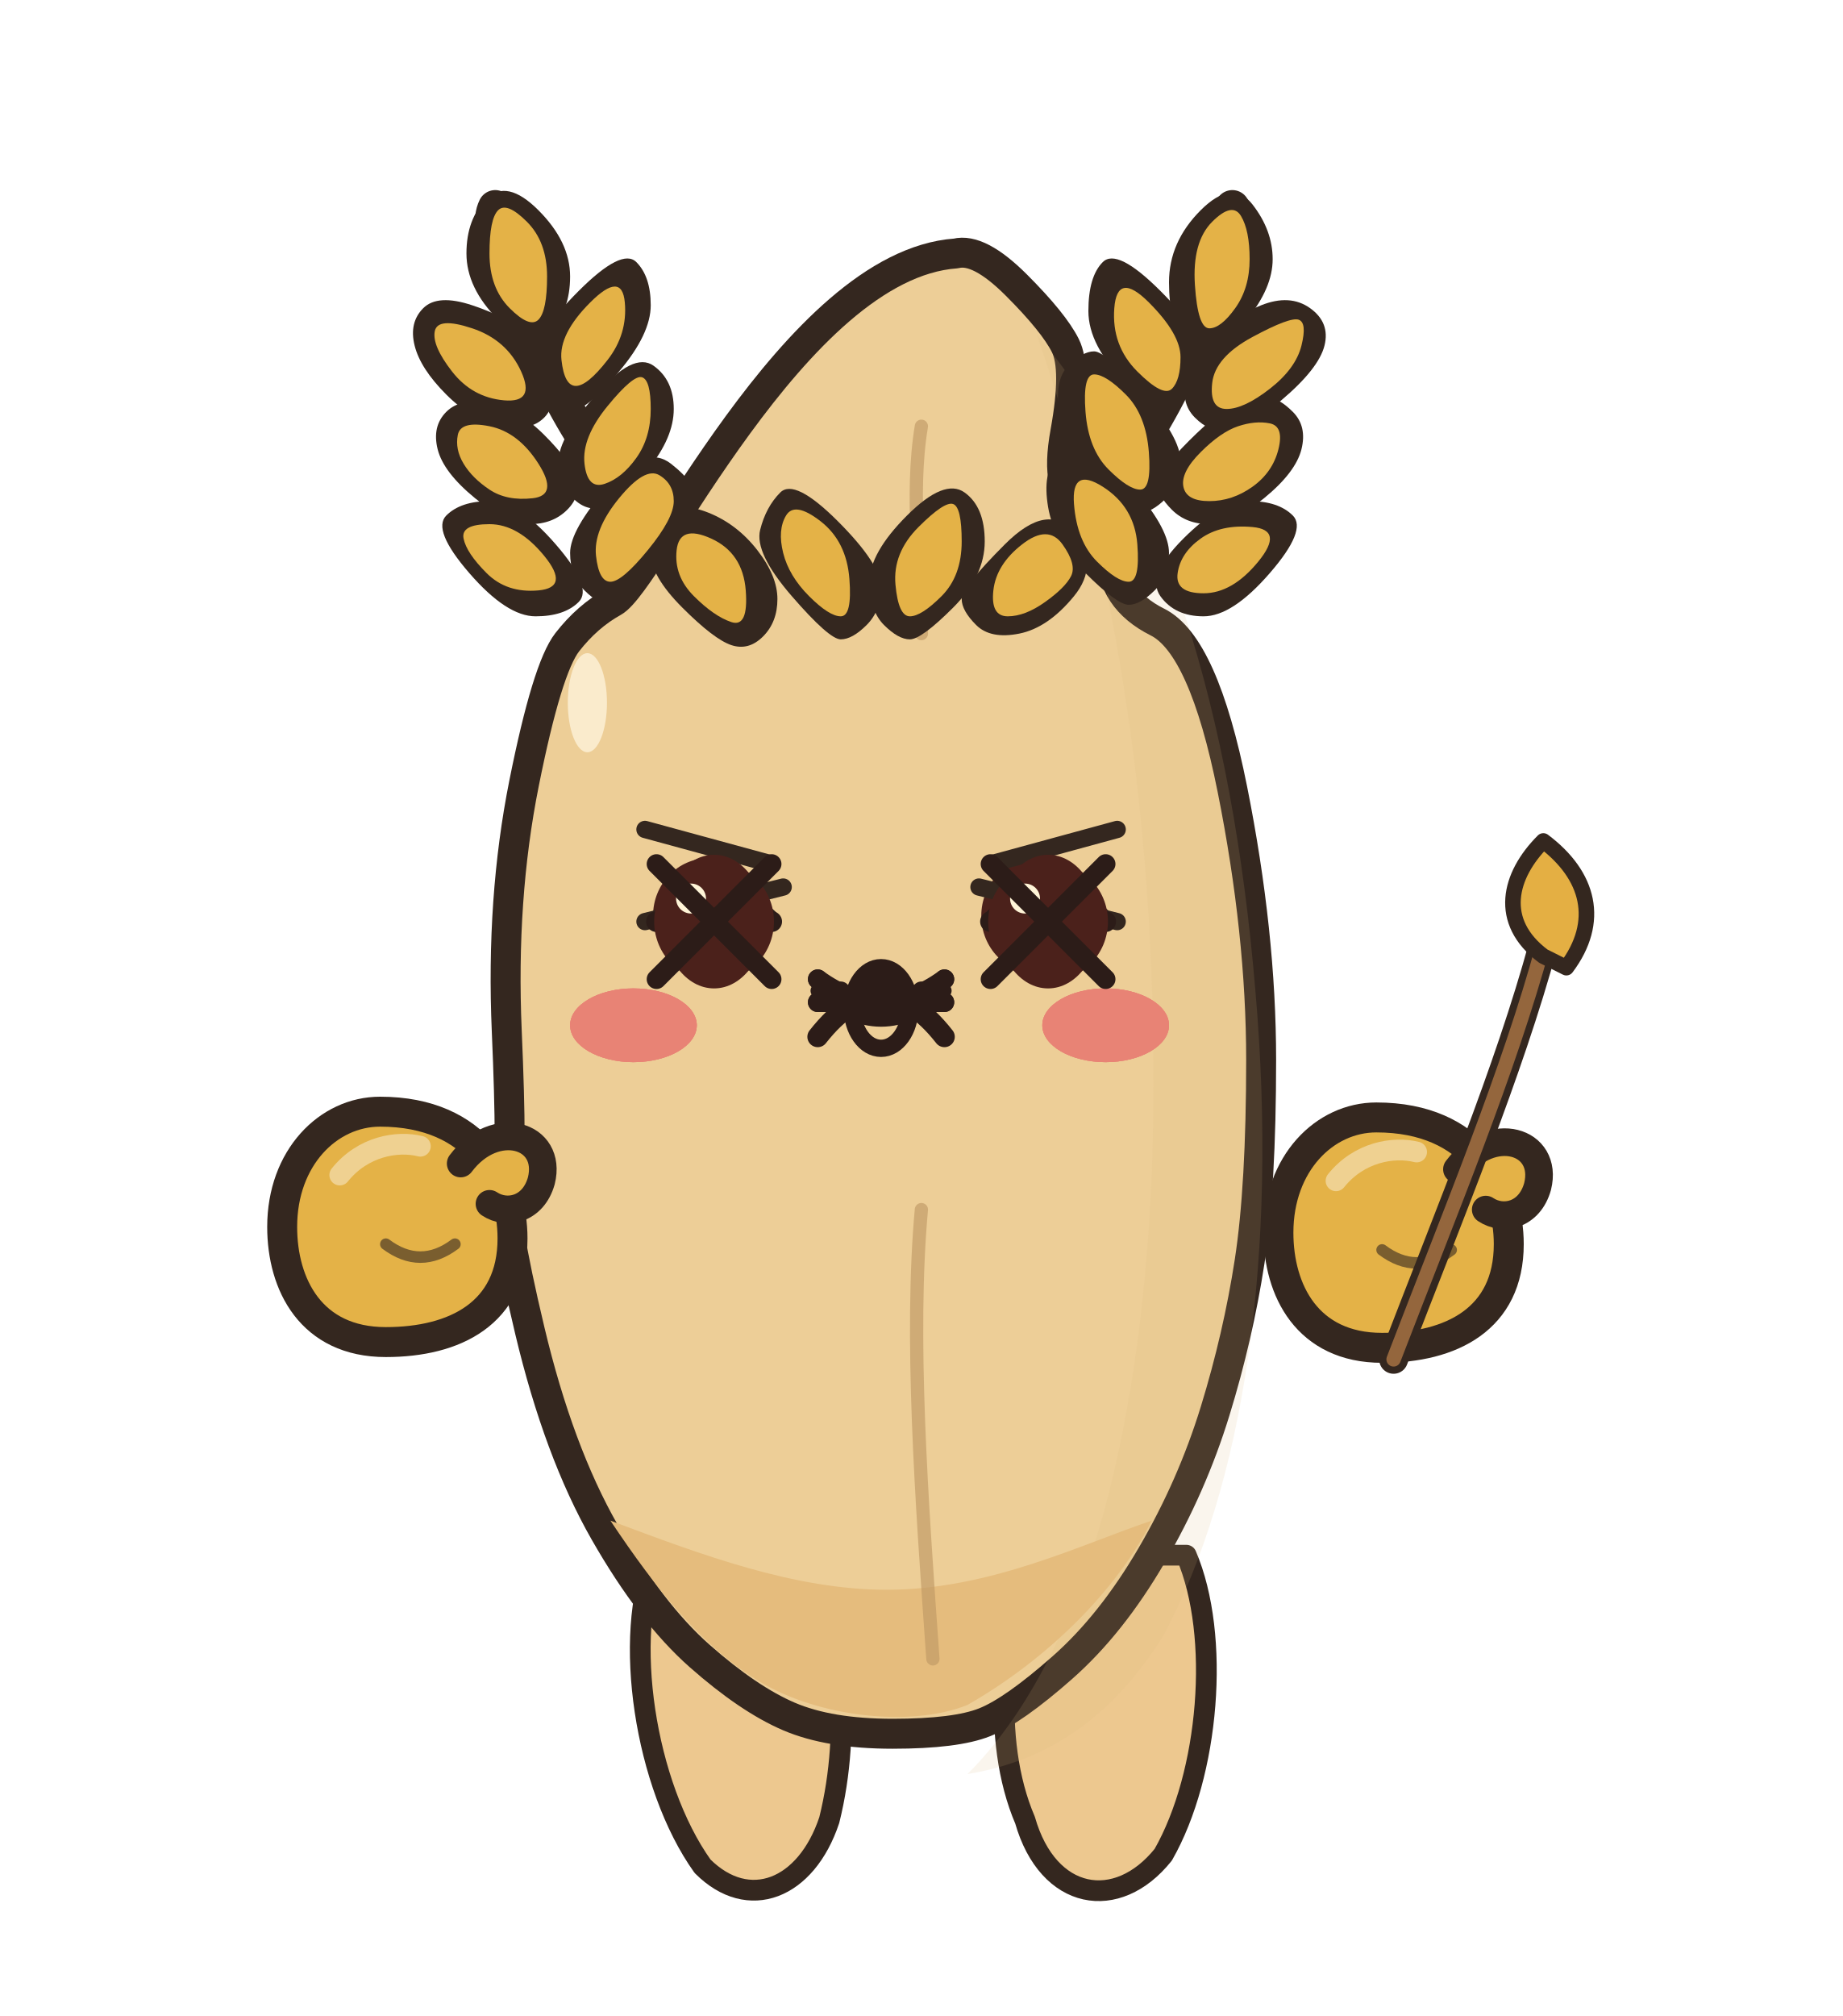
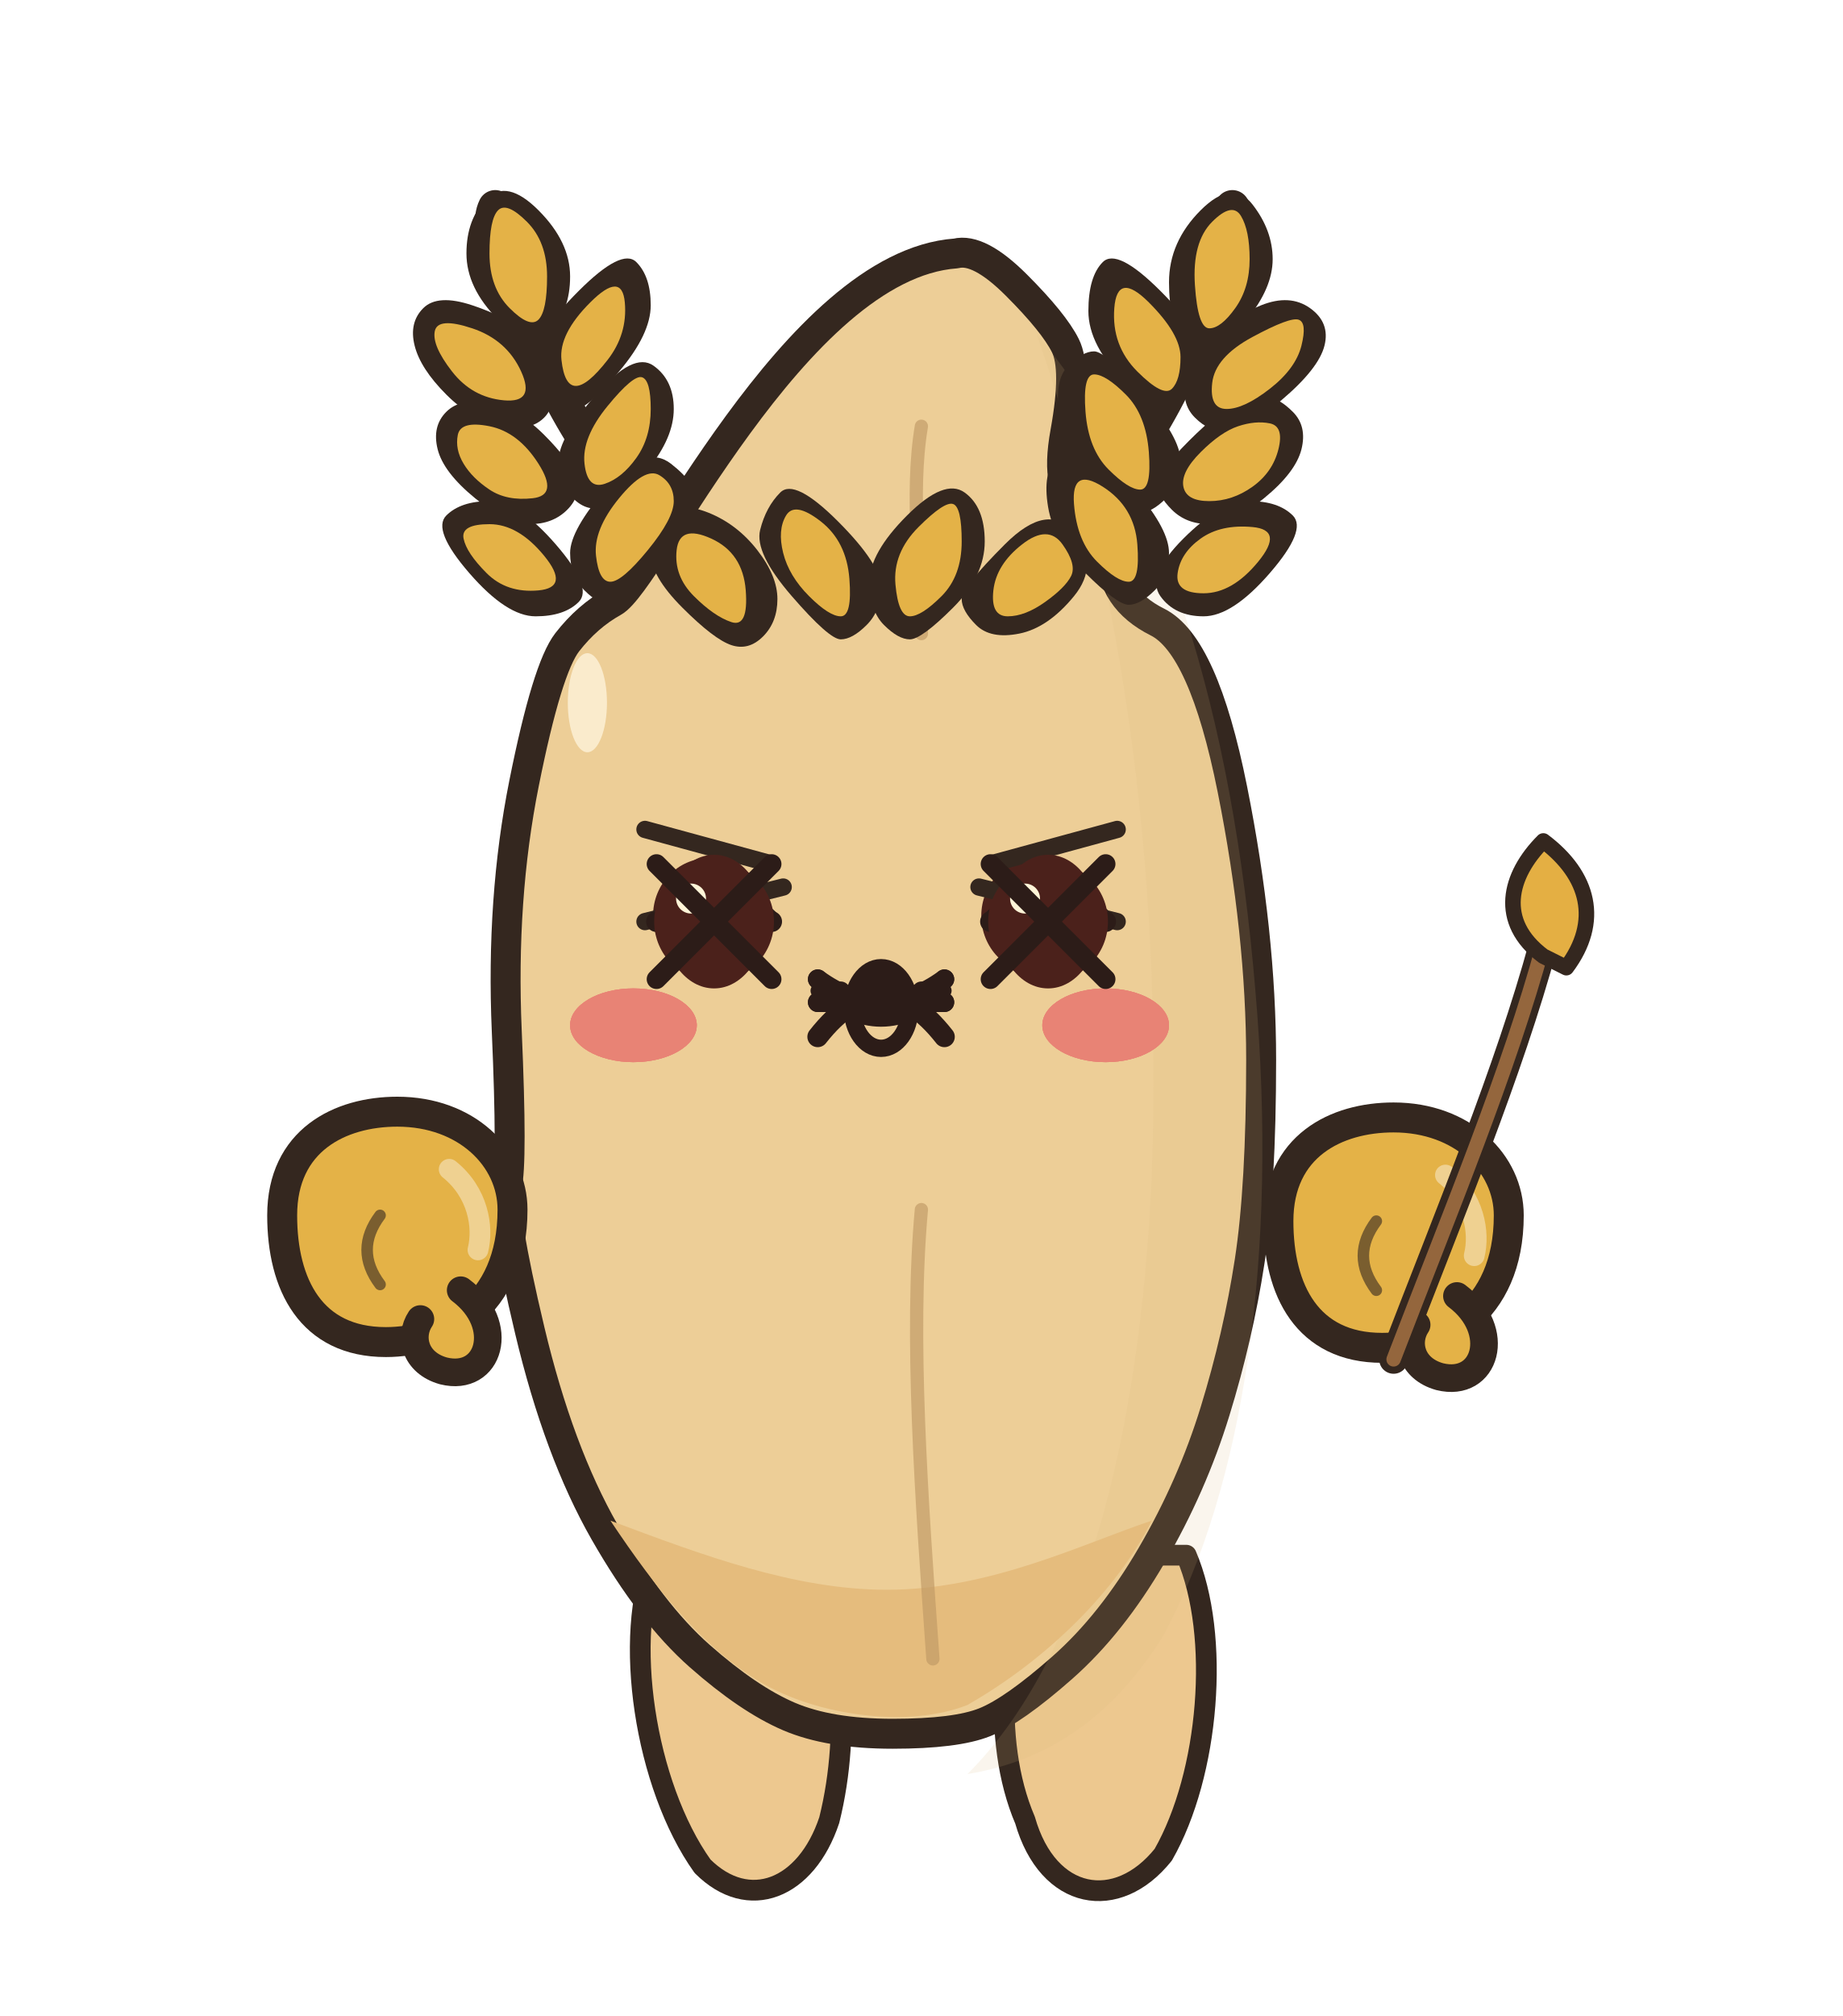
<svg xmlns="http://www.w3.org/2000/svg" width="320" height="350" viewBox="0 0 320 350">
  <g id="arm-right">
-     <g id="hand-right-art" transform="translate(242 214) scale(20)">
+     <g id="hand-right-art" transform="translate(242 214) rotate(90) scale(20)">
      <path id="hand-right-palm" d="M-.15 -1 C.7 -1 1 -.4 1 .1 C1 .75 .5 1 -.1 1 C-.75 1 -1 .5 -1 0 C-1 -.6 -.6 -1 -.15 -1Z" fill="#e4b247" stroke="#34271f" stroke-width=".26" stroke-linejoin="round" />
      <path id="hand-right-thumb" d="M.55 -.55 C.85 -.95 1.35 -.8 1.25 -.4 C1.18 -.15 .95 -.1 .8 -.2" fill="#e4b247" stroke="#34271f" stroke-width=".24" stroke-linecap="round" stroke-linejoin="round" />
      <path id="hand-right-shine" d="M-.5 -.45 C-.3 -.7 0 -.75 .2 -.7" fill="none" stroke="rgb(239,209,145)" stroke-width=".18" stroke-linecap="round" />
      <path id="hand-right-crease" d="M-.1 .15 C.1 .3 .3 .3 .5 .15" fill="none" stroke="#34271f" stroke-width=".1" stroke-linecap="round" opacity=".6" />
    </g>
  </g>
  <g id="body">
    <g id="wheat-original-pixel-trace" transform="translate(160 -92) scale(2) translate(-380 0)">
      <path id="wheat-foot-left" d="M357 181 C354 188 356 201 361 208 C365 212 370 210 372 204 C374 196 373 187 370 181 Z" fill="#edc88f" stroke="#34271f" stroke-width="1.8" stroke-linejoin="round" />
      <path id="wheat-foot-right" d="M390 181 C387 187 386 197 389 204 C391 211 397 212 401 207 C405 200 406 188 403 181 Z" fill="#edc88f" stroke="#34271f" stroke-width="1.8" stroke-linejoin="round" />
      <path id="wheat-grain-outline" d="M 383.00 68.00 Q 385.00 67.50 388.25 70.75 Q 391.50 74.00 392.50 76.00 Q 393.50 78.00 392.50 83.50 Q 391.50 89.00 394.00 89.50 Q 396.50 90.00 396.50 94.00 Q 396.50 98.00 400.50 100.00 Q 404.50 102.00 407.00 114.50 Q 409.50 127.00 409.50 138.00 Q 409.50 149.00 408.50 155.50 Q 407.50 162.00 405.50 168.50 Q 403.50 175.00 400.00 181.00 Q 396.50 187.00 392.25 190.75 Q 388.00 194.50 385.50 195.50 Q 383.00 196.50 377.50 196.50 Q 372.00 196.50 368.50 195.00 Q 365.00 193.50 360.75 189.75 Q 356.50 186.00 352.50 179.00 Q 348.50 172.00 346.00 161.50 Q 343.50 151.00 344.00 149.00 Q 344.50 147.00 344.00 135.50 Q 343.50 124.00 345.50 114.00 Q 347.50 104.00 349.25 101.75 Q 351.00 99.50 353.25 98.25 C 356.50 96.50 369.00 69.00 383.00 68.00 Z" fill="#edce97" stroke="#34271f" stroke-width="2.6" stroke-linejoin="round" />
      <path id="wheat-grain-right-shade" d="M390 75 C401 88 407 108 409 132 C411 155 408 175 401 188 C396 196 390 199 384 200 C394 190 399 171 400 148 C401 120 397 95 390 75 Z" fill="#d8b77f" opacity=".14" />
      <path id="wheat-grain-bottom-shade" d="M353 178 C361 181 369 184 377 184 C386 184 394 180 400 178 C397 184 391 190 384 194 C379 196 371 195 366 192 C361 189 357 184 353 178 Z" fill="#e5bc7d" />
      <path id="wheat-grain-central-crease" d="M380 83 C379 89 380 96 380 101 M380 151 C379 162 380 176 381 190" fill="none" stroke="#bd9662" stroke-width="1.15" stroke-linecap="round" opacity=".62" />
      <ellipse id="wheat-grain-highlight" cx="351" cy="107" rx="1.7" ry="4.3" fill="#fff6e1" opacity=".72" />
      <g id="face-neutral">
        <ellipse id="wheat-neutral-blush-left" cx="355" cy="135" rx="5.5" ry="3.2" fill="#e88375" />
        <ellipse id="wheat-neutral-blush-right" cx="396" cy="135" rx="5.5" ry="3.2" fill="#e88375" />
        <ellipse id="wheat-neutral-eye-left" cx="361.5" cy="125.5" rx="4.8" ry="5" fill="#4b211b" />
        <ellipse id="wheat-neutral-eye-right" cx="390" cy="125.5" rx="4.8" ry="5" fill="#4b211b" />
        <path id="wheat-neutral-mouth" d="M371 132 Q376.5 137 382 132" fill="none" stroke="#2c1c18" stroke-width="1.25" stroke-linecap="round" />
      </g>
      <g id="face-happy">
        <path id="wheat-happy-eye-left" d="M357 126 Q362 121 367 126" fill="none" stroke="#2c1c18" stroke-width="1.7" stroke-linecap="round" />
        <path id="wheat-happy-eye-right" d="M386 126 Q391 121 396 126" fill="none" stroke="#2c1c18" stroke-width="1.7" stroke-linecap="round" />
        <path id="wheat-happy-mouth" d="M371 131 Q376.5 135 382 131" fill="none" stroke="#2c1c18" stroke-width="1.7" stroke-linecap="round" />
        <ellipse id="wheat-happy-blush-left" cx="355" cy="135" rx="5.5" ry="3.2" fill="#e88375" />
        <ellipse id="wheat-happy-blush-right" cx="396" cy="135" rx="5.5" ry="3.2" fill="#e88375" />
      </g>
      <g id="face-focused">
        <ellipse id="wheat-focused-eye-left" cx="362" cy="126" rx="4.2" ry="5.1" fill="#4b211b" />
        <ellipse id="wheat-focused-eye-right" cx="391" cy="126" rx="4.2" ry="5.1" fill="#4b211b" />
        <path id="wheat-focused-brows" d="M356 118 L367 121 M386 121 L397 118" fill="none" stroke="#34271f" stroke-width="1.5" stroke-linecap="round" />
        <path id="wheat-focused-mouth" d="M371 133 L382 133" fill="none" stroke="#2c1c18" stroke-width="1.7" stroke-linecap="round" />
      </g>
      <g id="face-attack">
        <ellipse id="wheat-attack-eye-left" cx="362" cy="126" rx="4.4" ry="5.8" fill="#4b211b" />
        <ellipse id="wheat-attack-eye-right" cx="391" cy="126" rx="4.4" ry="5.8" fill="#4b211b" />
        <path id="wheat-attack-brows" d="M356 126 L368 123 M385 123 L397 126" fill="none" stroke="#34271f" stroke-width="1.5" stroke-linecap="round" />
        <path id="wheat-attack-mouth" d="M371 131 L374 134 L376.5 131 L379 134 L382 131" fill="none" stroke="#2c1c18" stroke-width="1.7" stroke-linejoin="round" stroke-linecap="round" />
      </g>
      <g id="face-surprised">
        <ellipse id="wheat-surprised-eye-left" cx="362" cy="126" rx="4.2" ry="5.1" fill="#4b211b" />
        <ellipse id="wheat-surprised-eye-right" cx="391" cy="126" rx="4.2" ry="5.1" fill="#4b211b" />
        <ellipse id="wheat-surprised-mouth" cx="376.5" cy="133.5" rx="2.5" ry="3.5" fill="none" stroke="#2c1c18" stroke-width="1.5" />
      </g>
      <g id="face-hurt">
        <path id="wheat-hurt-eye-left" d="M357 126 L367 126 M386 126 L396 126" fill="none" stroke="#2c1c18" stroke-width="1.8" stroke-linecap="round" />
        <path id="wheat-hurt-mouth" d="M371 136 Q376.5 129 382 136" fill="none" stroke="#2c1c18" stroke-width="1.8" stroke-linecap="round" />
        <ellipse id="wheat-hurt-blush-left" cx="355" cy="135" rx="5.5" ry="3.2" fill="#e88375" />
        <ellipse id="wheat-hurt-blush-right" cx="396" cy="135" rx="5.5" ry="3.2" fill="#e88375" />
      </g>
      <g id="face-hungry">
        <circle id="wheat-hungry-eye-left" cx="362" cy="126" r="5.2" fill="#4b211b" />
        <circle id="wheat-hungry-eye-right" cx="391" cy="126" r="5.2" fill="#4b211b" />
        <circle id="wheat-hungry-glint-left" cx="360" cy="124" r="1.3" fill="#fff5d8" />
        <circle id="wheat-hungry-glint-right" cx="389" cy="124" r="1.3" fill="#fff5d8" />
        <path id="wheat-hungry-mouth" d="M373 132 Q376.5 136 380 132" fill="none" stroke="#2c1c18" stroke-width="1.6" stroke-linecap="round" />
      </g>
      <g id="face-dead">
        <path id="wheat-dead-eyes" d="M357 121 L367 131 M367 121 L357 131 M386 121 L396 131 M396 121 L386 131" fill="none" stroke="#2c1c18" stroke-width="1.7" stroke-linecap="round" />
        <path id="wheat-dead-mouth" d="M371 133 L382 133" fill="none" stroke="#2c1c18" stroke-width="1.7" stroke-linecap="round" />
      </g>
    </g>
  </g>
  <g id="laurel-crown">
    <g id="wheat-ear-pixel-trace" transform="translate(160 -92) scale(2) translate(-380 0)">
      <path id="wheat-crown-stem-left" d="M362 97 C355 91 350 84 347 77 C344 70 342 66 343 64" fill="none" stroke="#34271f" stroke-width="3.0" stroke-linecap="round" />
      <path id="wheat-crown-stem-right" d="M388 97 C395 91 400 84 403 77 C406 70 408 66 407 64" fill="none" stroke="#34271f" stroke-width="3.0" stroke-linecap="round" />
      <path id="wheat-ear-outline-left-top" transform="translate(2 3)" d="M 340.25 60.25 Q 342.00 58.50 344.75 61.25 Q 347.50 64.00 347.50 67.00 Q 347.50 70.00 345.75 71.75 Q 344.00 73.50 341.25 70.75 Q 338.50 68.00 338.50 65.00 Q 338.50 62.00 340.25 60.25 Z" fill="#34271f" />
      <path id="wheat-ear-outline-left-upper" transform="translate(2 2)" d="M 348.25 69.25 Q 352.00 65.50 353.25 66.75 Q 354.50 68.00 354.50 70.50 Q 354.50 73.00 351.75 76.25 Q 349.00 79.50 348.00 79.50 Q 347.00 79.50 345.75 78.25 Q 344.50 77.00 344.50 75.00 Q 344.50 73.00 348.25 69.25 Z" fill="#34271f" />
      <path id="wheat-ear-outline-left-mid" transform="translate(2 2)" d="M 334.75 70.75 Q 336.00 69.50 339.00 70.50 Q 342.00 71.50 343.25 72.75 Q 344.50 74.00 345.50 76.50 Q 346.50 79.00 345.25 80.25 Q 344.00 81.50 341.50 81.00 Q 339.00 80.50 336.75 78.25 Q 334.50 76.00 334.00 74.00 Q 333.50 72.00 334.75 70.75 Z" fill="#34271f" />
      <path id="wheat-ear-outline-left-lower" transform="translate(2 1)" d="M 349.75 79.25 Q 353.00 75.50 354.75 76.75 Q 356.50 78.00 356.50 80.50 Q 356.50 83.00 354.25 85.75 Q 352.00 88.50 350.50 89.00 Q 349.00 89.50 347.75 88.25 Q 346.50 87.00 346.50 85.00 Q 346.50 83.00 349.75 79.25 Z" fill="#34271f" />
      <path id="wheat-ear-outline-left-inner" transform="translate(2 1)" d="M 336.75 80.75 Q 338.00 79.50 340.50 80.00 Q 343.00 80.50 345.25 82.75 Q 347.50 85.00 348.00 86.50 Q 348.50 88.00 347.25 89.25 Q 346.00 90.50 344.00 90.50 Q 342.00 90.50 339.25 88.25 Q 336.50 86.00 336.00 84.00 Q 335.50 82.00 336.75 80.75 Z" fill="#34271f" />
      <path id="wheat-ear-outline-left-06" transform="translate(1 0)" d="M 351.75 88.25 Q 355.00 84.50 357.25 86.25 Q 359.50 88.00 359.50 89.50 Q 359.50 91.00 356.25 94.75 Q 353.00 98.50 352.00 98.50 Q 351.00 98.50 349.75 97.25 Q 348.50 96.00 348.50 94.00 Q 348.50 92.00 351.75 88.25 Z" fill="#34271f" />
      <path id="wheat-ear-outline-left-07" transform="translate(1 0)" d="M 337.75 90.75 Q 339.00 89.50 341.50 89.50 Q 344.00 89.50 347.25 93.25 Q 350.50 97.00 349.25 98.25 Q 348.00 99.50 345.50 99.50 Q 343.00 99.50 339.75 95.75 Q 336.50 92.00 337.75 90.75 Z" fill="#34271f" />
      <path id="wheat-ear-outline-right-top" transform="translate(-2 3)" d="M 406.25 61.25 Q 409.00 58.50 410.75 60.75 Q 412.50 63.00 412.50 65.50 Q 412.50 68.00 410.25 70.75 Q 408.00 73.50 407.00 73.50 Q 406.00 73.50 404.75 72.25 Q 403.50 71.00 403.50 67.50 Q 403.50 64.00 406.25 61.25 Z" fill="#34271f" />
      <path id="wheat-ear-outline-right-upper" transform="translate(-2 2)" d="M 397.75 66.75 Q 399.00 65.50 402.75 69.25 Q 406.50 73.00 406.50 75.00 Q 406.50 77.00 404.75 78.75 Q 403.00 80.50 399.75 77.25 Q 396.50 74.00 396.50 71.00 Q 396.50 68.00 397.75 66.75 Z" fill="#34271f" />
      <path id="wheat-ear-outline-right-mid" transform="translate(-2 2)" d="M 411.50 70.50 Q 414.00 69.50 415.75 70.75 Q 417.50 72.00 417.00 74.00 Q 416.50 76.00 413.25 78.75 Q 410.00 81.50 408.50 81.50 Q 407.00 81.50 405.75 80.25 Q 404.50 79.00 405.00 77.00 Q 405.50 75.00 407.25 73.25 Q 409.00 71.50 411.50 70.50 Z" fill="#34271f" />
      <path id="wheat-ear-outline-right-lower" transform="translate(-2 1)" d="M 394.75 76.75 Q 396.00 75.50 397.00 75.50 Q 398.00 75.50 401.25 79.25 Q 404.50 83.00 404.50 85.00 Q 404.50 87.00 403.25 88.25 Q 402.00 89.50 401.00 89.50 Q 400.00 89.50 397.25 86.75 Q 394.50 84.00 394.00 81.00 Q 393.50 78.00 394.75 76.75 Z" fill="#34271f" />
      <path id="wheat-ear-outline-right-inner" transform="translate(-2 1)" d="M 409.50 80.00 Q 411.00 79.50 412.00 79.50 Q 413.00 79.50 414.25 80.75 Q 415.50 82.00 415.00 84.00 Q 414.50 86.00 411.75 88.25 Q 409.00 90.50 407.00 90.50 Q 405.00 90.50 403.75 89.25 Q 402.50 88.00 402.50 87.00 Q 402.50 86.00 405.25 83.25 Q 408.00 80.50 409.50 80.00 Z" fill="#34271f" />
      <path id="wheat-ear-outline-right-06" transform="translate(-1 0)" d="M 392.75 85.75 Q 394.00 84.50 395.50 85.00 Q 397.00 85.50 399.75 88.75 Q 402.50 92.00 402.50 94.00 Q 402.50 96.00 401.25 97.25 Q 400.00 98.50 399.00 98.50 Q 398.00 98.50 395.25 95.75 Q 392.50 93.00 392.00 90.00 Q 391.50 87.00 392.75 85.75 Z" fill="#34271f" />
      <path id="wheat-ear-outline-right-07" transform="translate(-1 0)" d="M 403.75 92.75 Q 407.00 89.50 409.50 89.50 Q 412.00 89.50 413.25 90.75 Q 414.50 92.00 411.25 95.75 Q 408.00 99.50 405.50 99.50 Q 403.00 99.50 401.75 97.75 Q 400.50 96.00 403.75 92.75 Z" fill="#34271f" />
      <path id="wheat-ear-outline-front-left-outer" d="M 357.75 90.75 Q 359.00 89.50 361.50 90.50 Q 364.00 91.50 365.75 93.75 Q 367.50 96.00 367.50 98.00 Q 367.50 100.00 366.25 101.25 Q 365.00 102.50 363.50 102.00 Q 362.00 101.50 359.25 98.75 Q 356.50 96.00 356.50 94.00 Q 356.50 92.00 357.75 90.75 Z" fill="#34271f" />
      <path id="wheat-ear-outline-front-left" d="M 367.75 88.75 Q 369.00 87.50 372.75 91.25 Q 376.50 95.00 376.50 97.00 Q 376.50 99.00 375.25 100.25 Q 374.00 101.50 373.00 101.50 Q 372.00 101.50 368.75 97.75 Q 365.50 94.00 366.00 92.00 Q 366.50 90.00 367.75 88.75 Z" fill="#34271f" />
      <path id="wheat-ear-outline-front-middle" d="M 378.75 90.75 Q 382.00 87.50 383.75 88.75 Q 385.50 90.00 385.50 93.00 Q 385.50 96.00 382.75 98.75 Q 380.00 101.50 379.00 101.50 Q 378.00 101.50 376.75 100.25 Q 375.50 99.00 375.50 96.50 Q 375.50 94.00 378.75 90.75 Z" fill="#34271f" />
      <path id="wheat-ear-outline-front-right" d="M 387.25 93.25 Q 391.00 89.50 393.25 92.25 Q 395.50 95.00 393.25 97.75 Q 391.00 100.50 388.50 101.00 Q 386.00 101.50 384.75 100.25 Q 383.50 99.00 383.50 98.00 Q 383.50 97.00 387.25 93.25 Z" fill="#34271f" />
      <path id="wheat-ear-left-top" transform="translate(2 3)" d="M 341.25 61.25 Q 342.00 60.50 343.75 62.25 Q 345.50 64.00 345.50 67.00 Q 345.50 70.00 344.75 70.75 Q 344.00 71.50 342.25 69.75 Q 340.50 68.00 340.50 65.00 Q 340.50 62.00 341.25 61.25 Z" fill="#e4b247" />
      <path id="wheat-ear-left-upper" transform="translate(2 2)" d="M 349.25 70.25 Q 352.00 67.50 352.25 70.25 Q 352.50 73.00 350.75 75.25 Q 349.00 77.50 348.00 77.50 Q 347.00 77.50 346.75 75.25 Q 346.50 73.00 349.25 70.25 Z" fill="#e4b247" />
      <path id="wheat-ear-left-mid" transform="translate(2 2)" d="M 335.75 72.75 Q 336.00 71.50 339.00 72.50 Q 342.00 73.50 343.25 76.25 Q 344.50 79.00 341.75 78.75 Q 339.00 78.50 337.25 76.25 Q 335.50 74.00 335.75 72.75 Z" fill="#e4b247" />
      <path id="wheat-ear-left-lower" transform="translate(2 1)" d="M 350.75 80.25 Q 353.00 77.50 353.75 77.75 Q 354.50 78.00 354.50 80.50 Q 354.50 83.00 353.25 84.75 Q 352.00 86.50 350.50 87.00 Q 349.00 87.50 348.75 85.25 Q 348.50 83.00 350.75 80.25 Z" fill="#e4b247" />
      <path id="wheat-ear-left-inner" transform="translate(2 1)" d="M 337.75 82.75 Q 338.00 81.50 340.50 82.00 Q 343.00 82.50 344.75 85.25 Q 346.50 88.00 344.25 88.25 Q 342.00 88.50 340.50 87.50 Q 339.00 86.50 338.25 85.25 Q 337.50 84.00 337.75 82.75 Z" fill="#e4b247" />
      <path id="wheat-ear-left-06" transform="translate(1 0)" d="M 352.75 89.25 Q 355.00 86.50 356.25 87.25 Q 357.50 88.00 357.50 89.50 Q 357.50 91.00 355.25 93.75 Q 353.00 96.50 352.00 96.50 Q 351.00 96.50 350.75 94.25 Q 350.50 92.00 352.75 89.25 Z" fill="#e4b247" />
      <path id="wheat-ear-left-07" transform="translate(1 0)" d="M 339.25 92.75 Q 339.00 91.50 341.50 91.50 Q 344.00 91.50 346.25 94.25 Q 348.50 97.00 345.75 97.25 Q 343.00 97.50 341.25 95.75 Q 339.50 94.00 339.25 92.75 Z" fill="#e4b247" />
      <path id="wheat-ear-right-top" transform="translate(-2 3)" d="M 407.25 62.25 Q 409.00 60.50 409.75 61.75 Q 410.50 63.00 410.50 65.50 Q 410.50 68.00 409.25 69.75 Q 408.00 71.50 407.00 71.50 Q 406.00 71.50 405.75 67.75 Q 405.50 64.00 407.25 62.25 Z" fill="#e4b247" />
      <path id="wheat-ear-right-upper" transform="translate(-2 2)" d="M 398.75 70.75 Q 399.00 67.50 401.75 70.25 Q 404.50 73.00 404.50 75.00 Q 404.50 77.00 403.75 77.75 Q 403.00 78.50 400.75 76.25 Q 398.50 74.00 398.75 70.75 Z" fill="#e4b247" />
      <path id="wheat-ear-right-mid" transform="translate(-2 2)" d="M 410.75 73.25 Q 414.00 71.50 414.75 71.75 Q 415.50 72.00 415.00 74.00 Q 414.50 76.00 412.25 77.75 Q 410.00 79.50 408.50 79.50 Q 407.00 79.50 407.25 77.25 Q 407.50 75.00 410.75 73.25 Z" fill="#e4b247" />
      <path id="wheat-ear-right-lower" transform="translate(-2 1)" d="M 396.25 80.75 Q 396.00 77.50 397.00 77.50 Q 398.00 77.50 399.75 79.25 Q 401.50 81.00 401.75 84.25 Q 402.00 87.50 401.00 87.50 Q 400.00 87.50 398.25 85.75 Q 396.50 84.00 396.25 80.75 Z" fill="#e4b247" />
      <path id="wheat-ear-right-inner" transform="translate(-2 1)" d="M 409.50 82.00 Q 411.00 81.50 412.25 81.75 Q 413.50 82.00 413.00 84.00 Q 412.50 86.00 410.75 87.25 Q 409.00 88.50 407.00 88.50 Q 405.00 88.50 404.75 87.25 Q 404.50 86.00 406.25 84.25 Q 408.00 82.50 409.50 82.00 Z" fill="#e4b247" />
      <path id="wheat-ear-right-06" transform="translate(-1 0)" d="M 394.25 89.75 Q 394.00 86.50 396.75 88.25 Q 399.50 90.00 399.75 93.25 Q 400.00 96.50 399.00 96.50 Q 398.00 96.50 396.25 94.75 Q 394.50 93.00 394.25 89.75 Z" fill="#e4b247" />
      <path id="wheat-ear-right-07" transform="translate(-1 0)" d="M 405.25 92.75 Q 407.00 91.50 409.75 91.75 Q 412.50 92.00 410.25 94.75 Q 408.00 97.50 405.50 97.50 Q 403.00 97.50 403.25 95.75 Q 403.50 94.00 405.25 92.75 Z" fill="#e4b247" />
      <path id="wheat-ear-front-left-outer" d="M 358.75 93.75 Q 359.00 91.50 361.75 92.75 Q 364.50 94.00 364.75 97.25 Q 365.00 100.50 363.50 100.00 Q 362.00 99.50 360.25 97.75 Q 358.50 96.00 358.75 93.75 Z" fill="#e4b247" />
      <path id="wheat-ear-front-left" d="M 368.25 90.75 Q 369.00 89.50 371.25 91.25 Q 373.50 93.00 373.75 96.25 Q 374.00 99.50 373.00 99.50 Q 372.00 99.50 370.25 97.75 Q 368.50 96.00 368.00 94.00 Q 367.50 92.00 368.25 90.75 Z" fill="#e4b247" />
      <path id="wheat-ear-front-middle" d="M 379.75 91.75 Q 382.00 89.50 382.75 89.75 Q 383.50 90.00 383.50 93.00 Q 383.50 96.00 381.75 97.75 Q 380.00 99.50 379.00 99.50 Q 378.00 99.50 377.75 96.75 Q 377.50 94.00 379.75 91.75 Z" fill="#e4b247" />
      <path id="wheat-ear-front-right" d="M 388.75 93.25 Q 391.00 91.50 392.25 93.25 Q 393.50 95.00 393.00 96.00 Q 392.50 97.00 390.75 98.25 Q 389.00 99.50 387.50 99.50 Q 386.00 99.50 386.25 97.25 Q 386.50 95.00 388.75 93.25 Z" fill="#e4b247" />
    </g>
  </g>
  <g id="command-baton">
    <g id="wheat-baton-original-coordinates" transform="translate(160 -92) scale(2) translate(-380 0)">
      <path id="wheat-baton-outline" d="M421 164 C426 151 431 139 434 128" fill="none" stroke="#34271f" stroke-width="2.5" stroke-linecap="round" />
      <path id="wheat-baton-wood" d="M421 164 C426 151 431 139 434 128" fill="none" stroke="#94663d" stroke-width="1.25" stroke-linecap="round" />
      <path id="wheat-baton-grain-tip" d="M434 129 C430 126 431 122 434 119 C438 122 439 126 436 130 Z" fill="#e4af43" stroke="#34271f" stroke-width="1.35" stroke-linejoin="round" />
    </g>
  </g>
  <g id="arm-left">
-     <g id="hand-left-art" transform="translate(69 213) scale(20)">
+     <g id="hand-left-art" transform="translate(69 213) rotate(90) scale(20)">
      <path id="hand-left-palm" d="M-.15 -1 C.7 -1 1 -.4 1 .1 C1 .75 .5 1 -.1 1 C-.75 1 -1 .5 -1 0 C-1 -.6 -.6 -1 -.15 -1Z" fill="#e4b247" stroke="#34271f" stroke-width=".26" stroke-linejoin="round" />
      <path id="hand-left-thumb" d="M.55 -.55 C.85 -.95 1.35 -.8 1.25 -.4 C1.18 -.15 .95 -.1 .8 -.2" fill="#e4b247" stroke="#34271f" stroke-width=".24" stroke-linecap="round" stroke-linejoin="round" />
      <path id="hand-left-shine" d="M-.5 -.45 C-.3 -.7 0 -.75 .2 -.7" fill="none" stroke="rgb(239,209,145)" stroke-width=".18" stroke-linecap="round" />
      <path id="hand-left-crease" d="M-.1 .15 C.1 .3 .3 .3 .5 .15" fill="none" stroke="#34271f" stroke-width=".1" stroke-linecap="round" opacity=".6" />
    </g>
  </g>
</svg>
